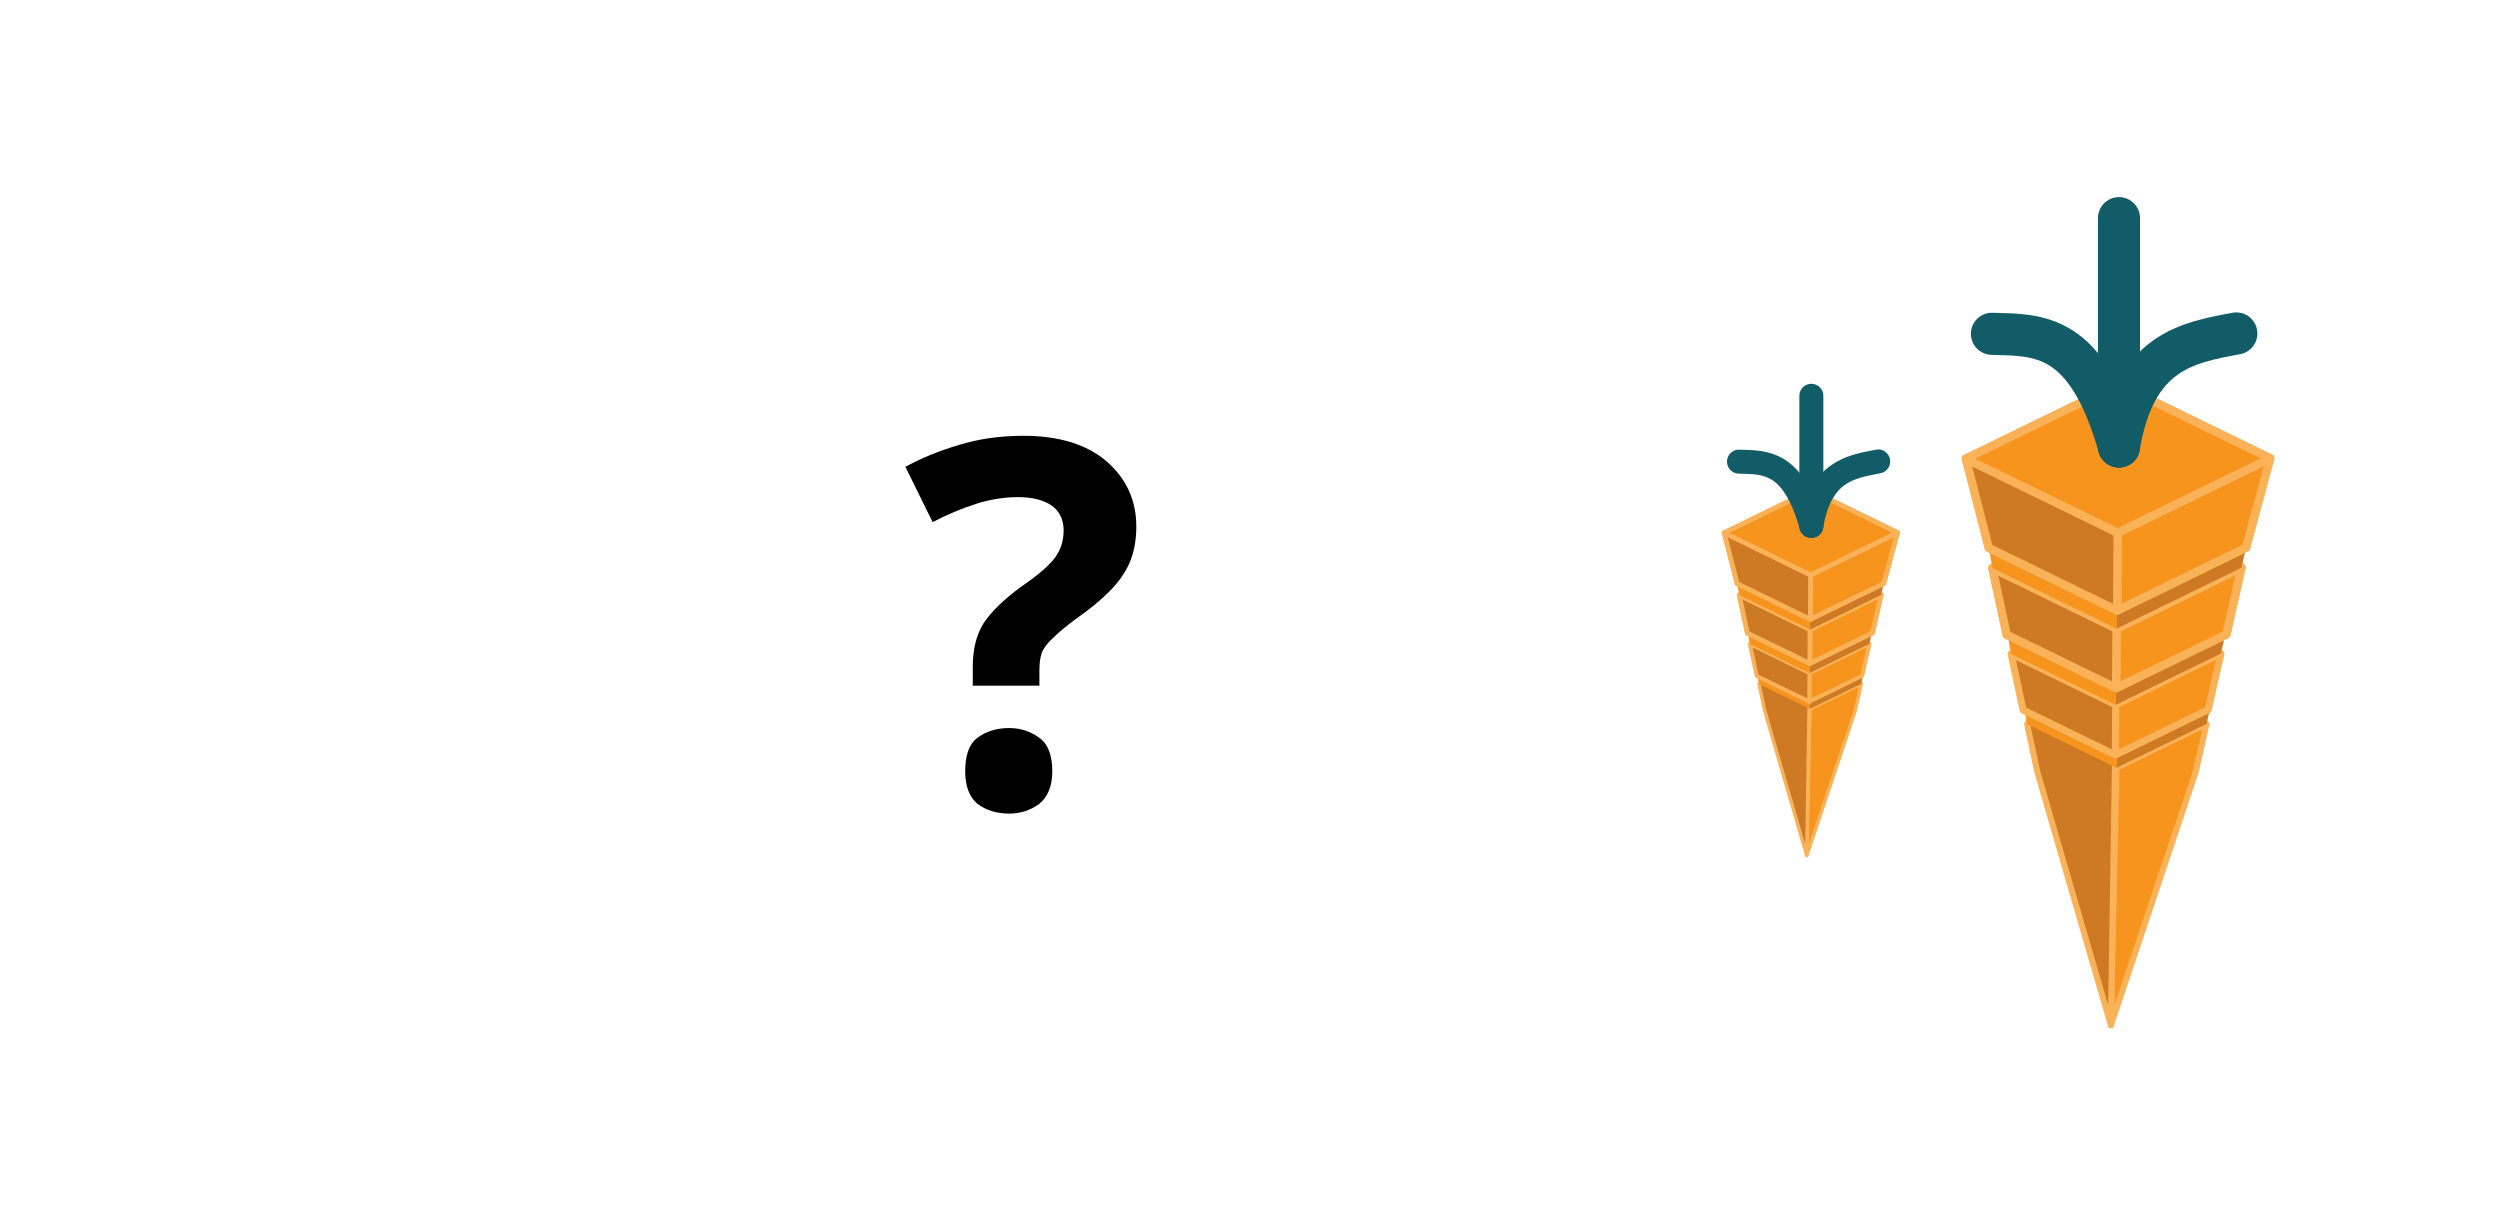
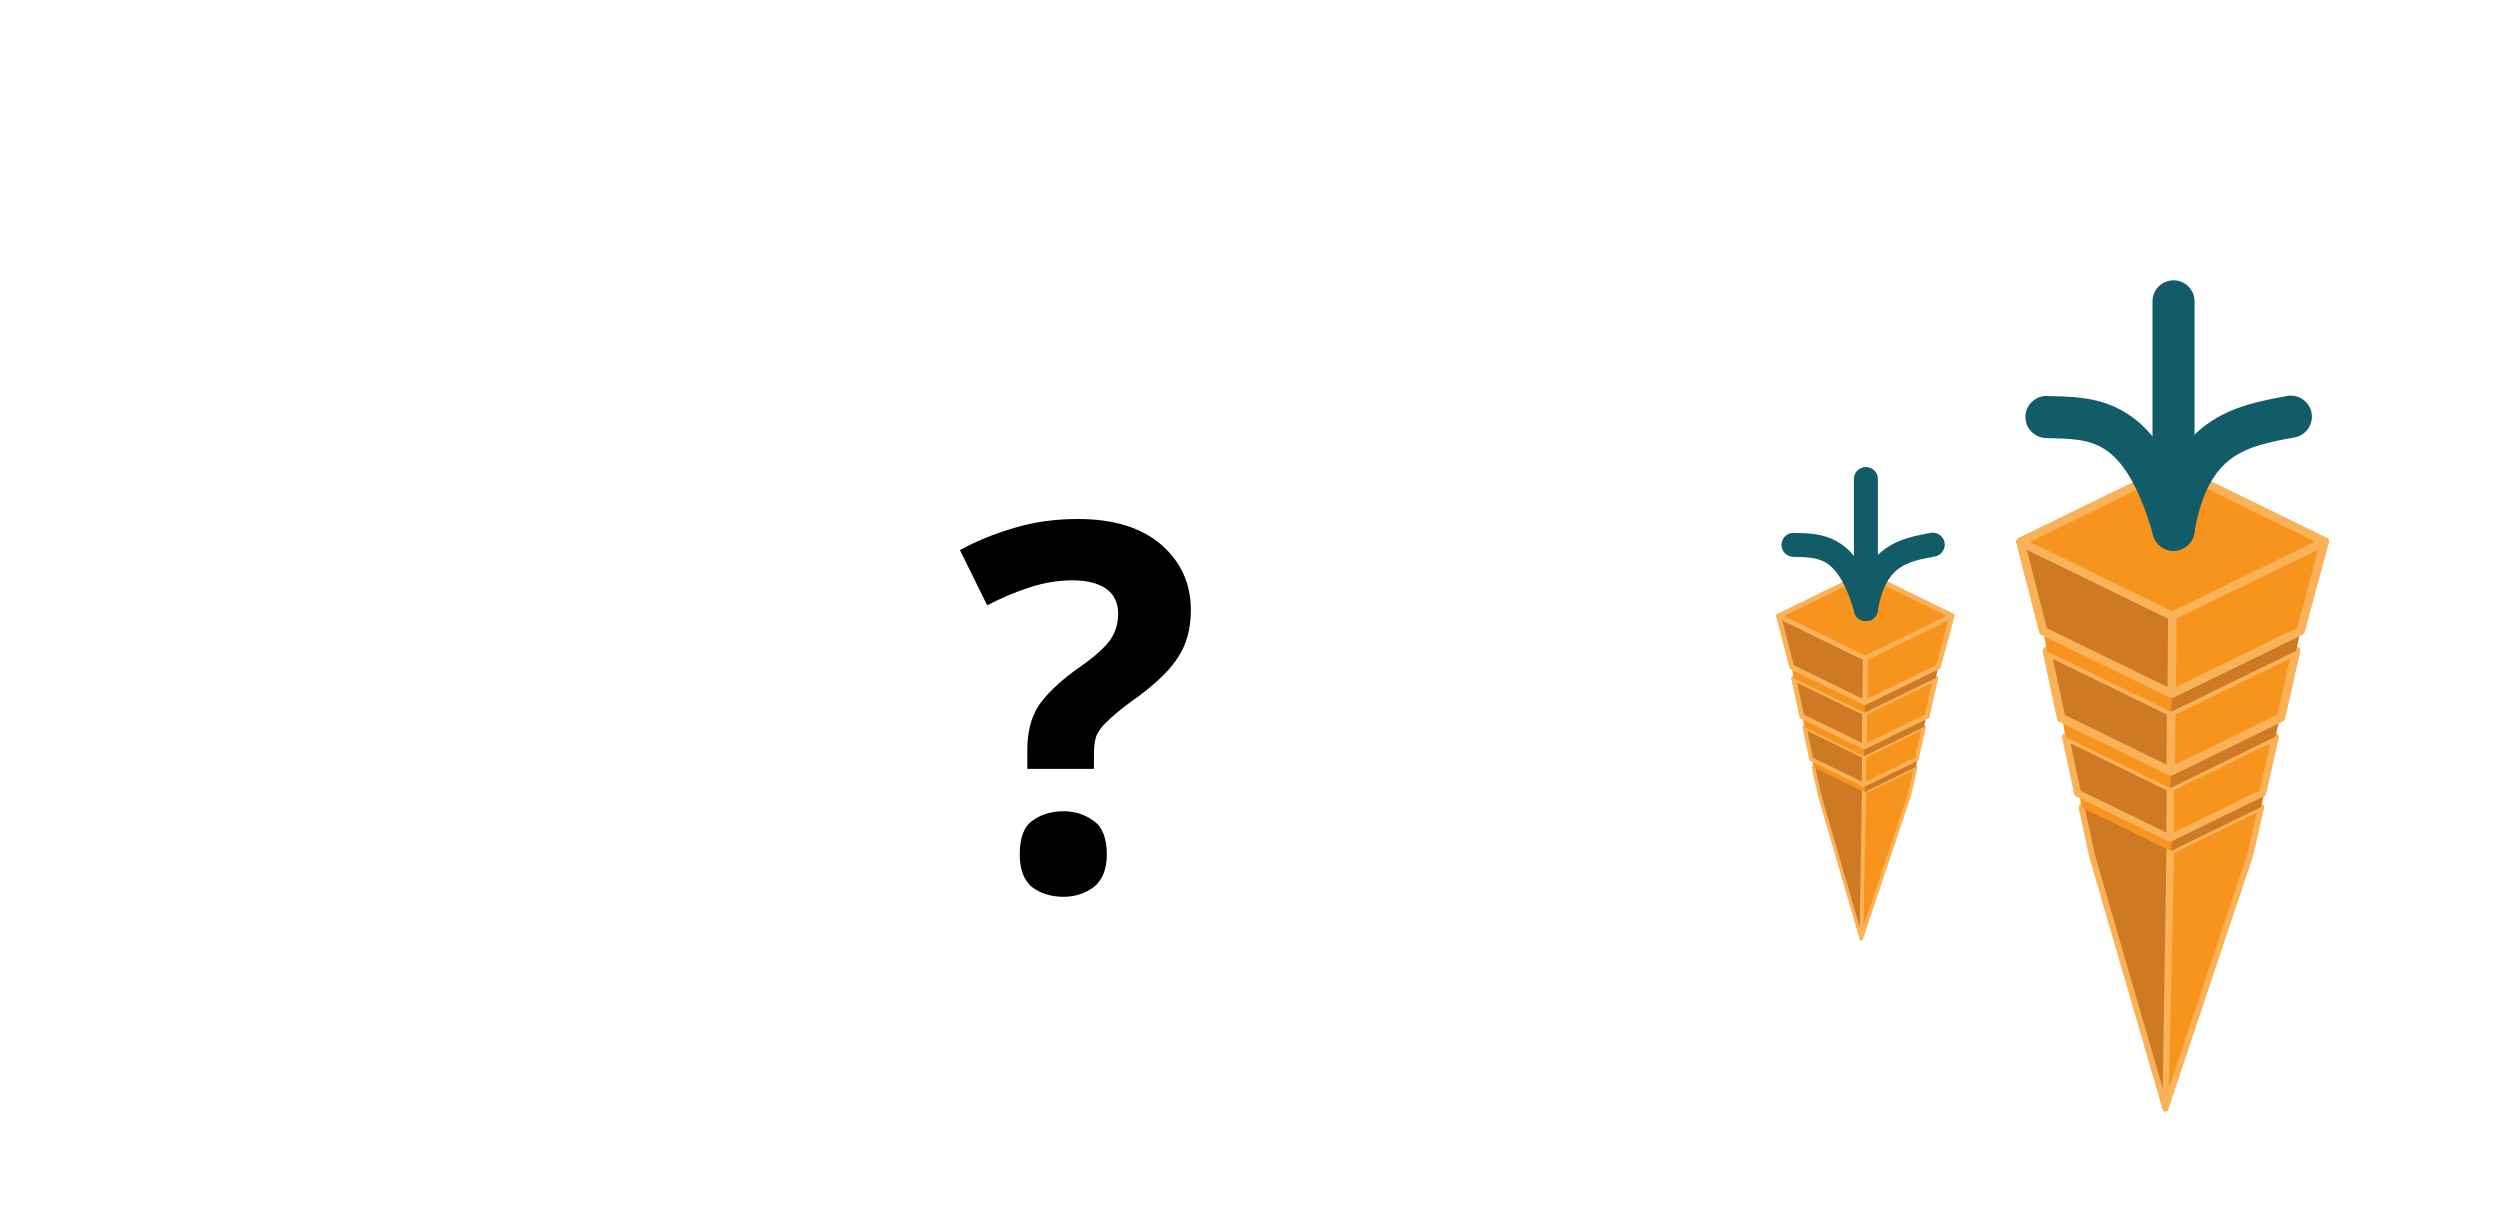
<svg xmlns="http://www.w3.org/2000/svg" width="51.594mm" height="25.135mm" viewBox="0 0 51.594 25.135" version="1.1" id="svg8">
  <defs id="defs2">
    </defs>
  <g id="layer1" transform="translate(169.9948,413.4115)">
-     <g id="g7602" transform="translate(-215.3057,-417.113)">
+     <g id="g7602" transform="translate(-214.1802,-415.3958)">
      <text xml:space="preserve" style="font-size:10.583px;line-height:1.25;font-family:sans-serif;text-align:center;word-spacing:0px;text-anchor:middle;fill:#000000;stroke-width:0.265" x="76.121" y="20.354" id="text839-7-0">
        <tspan id="tspan837-8-5" x="76.121" y="20.354" style="font-style:normal;font-variant:normal;font-weight:bold;font-stretch:normal;font-family:sans-serif;-inkscape-font-specification:'sans-serif Bold';text-align:center;text-anchor:middle;fill:#000000;stroke-width:0.265">?</tspan>
      </text>
      <g id="g4386-7-7-1" transform="matrix(0.6679902,0,0,0.6679902,85.25331,50.87625)">
        <g id="g4137-59-7-4-0" transform="matrix(0.7176876,0,0,0.7176876,-0.7342595,24.33837)">
          <path d="m -4.516,-95.487 2.079,-6.21 0.267,-1.178 -2.208,1.077 z" style="fill:#f7941d;fill-opacity:1;fill-rule:evenodd;stroke:#fab259;stroke-width:0.148;stroke-linecap:round;stroke-linejoin:round;stroke-miterlimit:4;stroke-dasharray:none;stroke-opacity:1" id="path3218-7-0-4-1-1-8" />
          <path d="m -6.318,-101.69 -0.252,-1.178 2.211,-2.687 -0.157,10.069 z" style="fill:#ce7923;fill-opacity:1;fill-rule:evenodd;stroke:#fab259;stroke-width:0.148;stroke-linecap:round;stroke-linejoin:round;stroke-miterlimit:4;stroke-dasharray:none;stroke-opacity:1" id="path3220-4-6-9-1-8-5" />
          <path style="fill:#ce7923;fill-opacity:1;stroke:none;stroke-width:0.007px;stroke-linecap:butt;stroke-linejoin:miter;stroke-opacity:1" d="m -4.367,-102.118 -0.011,0.32 2.208,-1.077 0.081,-0.354 z" id="path8199-2-3-8-0-5-5-0" />
          <path style="fill:#f7941d;fill-opacity:1;stroke:none;stroke-width:0.007px;stroke-linecap:butt;stroke-linejoin:miter;stroke-opacity:1" d="m -4.378,-101.798 0.011,-0.32 -2.268,-1.106 0.064,0.357 2.193,1.069" id="path8201-6-0-9-91-9-9-6" />
        </g>
        <g id="g4137-7-7-4" transform="matrix(0.8394369,0,0,0.8394369,-0.2170871,35.62498)">
          <path d="m -4.384,-100.747 1.947,-0.95 0.267,-1.178 -2.208,1.077 z" style="fill:#f7941d;fill-opacity:1;fill-rule:evenodd;stroke:#fab259;stroke-width:0.148;stroke-linecap:round;stroke-linejoin:round;stroke-miterlimit:4;stroke-dasharray:none;stroke-opacity:1" id="path3218-7-0-7-53-6" />
          <path d="m -6.318,-101.69 -0.252,-1.178 2.193,1.069 -0.007,1.051 z" style="fill:#ce7923;fill-opacity:1;fill-rule:evenodd;stroke:#fab259;stroke-width:0.148;stroke-linecap:round;stroke-linejoin:round;stroke-miterlimit:4;stroke-dasharray:none;stroke-opacity:1" id="path3220-4-6-6-8-2" />
          <path style="fill:#ce7923;fill-opacity:1;stroke:none;stroke-width:0.007px;stroke-linecap:butt;stroke-linejoin:miter;stroke-opacity:1" d="m -4.367,-102.118 -0.011,0.32 2.208,-1.077 0.081,-0.354 z" id="path8199-2-3-8-7-83-5" />
          <path style="fill:#f7941d;fill-opacity:1;stroke:none;stroke-width:0.007px;stroke-linecap:butt;stroke-linejoin:miter;stroke-opacity:1" d="m -4.378,-101.798 0.011,-0.32 -2.268,-1.106 0.064,0.357 2.193,1.069" id="path8201-6-0-9-3-1-8" />
        </g>
        <path d="m -5.809,-51.063 1.94,-0.946 0.008,-1.3 -2.199,1.073 z" style="fill:#3e9150;fill-opacity:1;fill-rule:evenodd;stroke:#fab259;stroke-width:0.147;stroke-linecap:round;stroke-linejoin:round;stroke-miterlimit:4;stroke-dasharray:none;stroke-opacity:1" id="path3212-2-6-89-6" />
        <path d="m -3.869,-52.009 0.008,-1.3 2.184,1.065 -0.266,1.174 z" style="fill:#b0dc66;fill-opacity:1;fill-rule:evenodd;stroke:#fab259;stroke-width:0.147;stroke-linecap:round;stroke-linejoin:round;stroke-miterlimit:4;stroke-dasharray:none;stroke-opacity:1" id="path3214-5-5-6-2" />
        <path d="m -5.809,-51.063 1.94,-0.946 1.926,0.94 -1.94,0.946 z" style="fill:#dadf55;fill-opacity:1;fill-rule:evenodd;stroke:#fab259;stroke-width:0.147;stroke-linecap:round;stroke-linejoin:round;stroke-miterlimit:4;stroke-dasharray:none;stroke-opacity:1" id="path3216-4-6-4-8" />
        <path d="m -3.883,-50.123 1.94,-0.946 0.266,-1.174 -2.199,1.073 z" style="fill:#f7941d;fill-opacity:1;fill-rule:evenodd;stroke:#fab259;stroke-width:0.147;stroke-linecap:round;stroke-linejoin:round;stroke-miterlimit:4;stroke-dasharray:none;stroke-opacity:1" id="path3218-7-3-33-4" />
        <path d="m -5.809,-51.063 -0.251,-1.173 2.184,1.065 -0.006,1.047 z" style="fill:#ce7923;fill-opacity:1;fill-rule:evenodd;stroke:#fab259;stroke-width:0.147;stroke-linecap:round;stroke-linejoin:round;stroke-miterlimit:4;stroke-dasharray:none;stroke-opacity:1" id="path3220-4-9-3-7" />
        <path d="m -6.06,-52.236 2.199,-1.073 2.184,1.065 -2.199,1.073 z" style="fill:#f7941d;fill-opacity:1;fill-rule:evenodd;stroke:#fab259;stroke-width:0.147;stroke-linecap:round;stroke-linejoin:round;stroke-miterlimit:4;stroke-dasharray:none;stroke-opacity:1" id="path3222-4-4-8-2" />
        <path style="fill:#ce7923;fill-opacity:1;stroke:none;stroke-width:0.007px;stroke-linecap:butt;stroke-linejoin:miter;stroke-opacity:1" d="m -3.865,-51.489 -0.011,0.319 2.199,-1.073 0.081,-0.353 z" id="path8199-2-3-81-6-4" />
        <path style="fill:#f7941d;fill-opacity:1;stroke:none;stroke-width:0.007px;stroke-linecap:butt;stroke-linejoin:miter;stroke-opacity:1" d="m -3.876,-51.17 0.011,-0.319 -2.259,-1.102 0.064,0.355 2.184,1.065" id="path8201-6-0-2-0-0" />
        <path d="m -6.124,-52.591 2.269,-1.107 0.011,-1.773 -2.683,1.309 z" style="fill:#3e9150;fill-opacity:1;fill-rule:evenodd;stroke:#fab259;stroke-width:0.147;stroke-linecap:round;stroke-linejoin:round;stroke-miterlimit:4;stroke-dasharray:none;stroke-opacity:1" id="path3232-7-9-48-6" />
        <path d="m -3.855,-53.698 0.011,-1.773 2.671,1.303 -0.424,1.572 z" style="fill:#b0dc66;fill-opacity:1;fill-rule:evenodd;stroke:#fab259;stroke-width:0.147;stroke-linecap:round;stroke-linejoin:round;stroke-miterlimit:4;stroke-dasharray:none;stroke-opacity:1" id="path3234-8-3-8-2" />
        <path d="m -6.124,-52.591 2.269,-1.107 2.259,1.102 -2.269,1.107 z" style="fill:#dadf55;fill-opacity:1;fill-rule:evenodd;stroke:#fab259;stroke-width:0.147;stroke-linecap:round;stroke-linejoin:round;stroke-miterlimit:4;stroke-dasharray:none;stroke-opacity:1" id="path3236-6-9-8-9" />
        <path d="m -3.865,-51.489 2.269,-1.107 0.424,-1.572 -2.683,1.309 z" style="fill:#f7941d;fill-opacity:1;fill-rule:evenodd;stroke:#fab259;stroke-width:0.147;stroke-linecap:round;stroke-linejoin:round;stroke-miterlimit:4;stroke-dasharray:none;stroke-opacity:1" id="path3238-8-0-9-9" />
        <path d="m -6.124,-52.591 -0.403,-1.571 2.671,1.303 -0.009,1.37 z" style="fill:#ce7923;fill-opacity:1;fill-rule:evenodd;stroke:#fab259;stroke-width:0.147;stroke-linecap:round;stroke-linejoin:round;stroke-miterlimit:4;stroke-dasharray:none;stroke-opacity:1" id="path3240-8-8-7-0" />
        <path d="m -6.527,-54.161 2.683,-1.309 2.671,1.303 -2.683,1.309 z" style="fill:#f7941d;fill-opacity:1;fill-rule:evenodd;stroke:#fab259;stroke-width:0.147;stroke-linecap:round;stroke-linejoin:round;stroke-miterlimit:4;stroke-dasharray:none;stroke-opacity:1" id="path3242-4-8-76-8" />
        <path style="fill:none;stroke:#125c68;stroke-width:0.741;stroke-linecap:round;stroke-linejoin:round;stroke-miterlimit:4;stroke-dasharray:none;stroke-opacity:1" d="m -3.833,-58.394 v 4.018" id="path8697-1-3-5-4-1" />
        <path style="fill:none;stroke:#125c68;stroke-width:0.741;stroke-linecap:round;stroke-linejoin:round;stroke-miterlimit:4;stroke-dasharray:none;stroke-opacity:1" d="m -1.768,-56.365 c -0.889,0.167 -1.781,0.325 -2.066,1.988" id="path8699-8-1-0-3-3" />
        <path style="fill:none;stroke:#125c68;stroke-width:0.741;stroke-linecap:round;stroke-linejoin:round;stroke-miterlimit:4;stroke-dasharray:none;stroke-opacity:1" d="m -6.069,-56.359 c 0.827,0.024 1.663,-0.024 2.236,1.982" id="path8701-7-4-9-0-1" />
      </g>
      <g id="g4386-7-6-3-1" transform="matrix(1.172639,0,0,1.172639,93.53627,76.67906)">
        <g id="g4137-59-7-3-0-0" transform="matrix(0.7176876,0,0,0.7176876,-0.7342595,24.33837)">
          <path d="m -4.516,-95.487 2.079,-6.21 0.267,-1.178 -2.208,1.077 z" style="fill:#f7941d;fill-opacity:1;fill-rule:evenodd;stroke:#fab259;stroke-width:0.148;stroke-linecap:round;stroke-linejoin:round;stroke-miterlimit:4;stroke-dasharray:none;stroke-opacity:1" id="path3218-7-0-4-1-8-9-3" />
          <path d="m -6.318,-101.69 -0.252,-1.178 2.211,-2.687 -0.157,10.069 z" style="fill:#ce7923;fill-opacity:1;fill-rule:evenodd;stroke:#fab259;stroke-width:0.148;stroke-linecap:round;stroke-linejoin:round;stroke-miterlimit:4;stroke-dasharray:none;stroke-opacity:1" id="path3220-4-6-9-1-5-2-4" />
          <path style="fill:#ce7923;fill-opacity:1;stroke:none;stroke-width:0.007px;stroke-linecap:butt;stroke-linejoin:miter;stroke-opacity:1" d="m -4.367,-102.118 -0.011,0.32 2.208,-1.077 0.081,-0.354 z" id="path8199-2-3-8-0-5-6-5-0" />
          <path style="fill:#f7941d;fill-opacity:1;stroke:none;stroke-width:0.007px;stroke-linecap:butt;stroke-linejoin:miter;stroke-opacity:1" d="m -4.378,-101.798 0.011,-0.32 -2.268,-1.106 0.064,0.357 2.193,1.069" id="path8201-6-0-9-91-9-1-4-3" />
        </g>
        <g id="g4137-7-1-0-9" transform="matrix(0.8394369,0,0,0.8394369,-0.2170871,35.62498)">
          <path d="m -4.384,-100.747 1.947,-0.95 0.267,-1.178 -2.208,1.077 z" style="fill:#f7941d;fill-opacity:1;fill-rule:evenodd;stroke:#fab259;stroke-width:0.148;stroke-linecap:round;stroke-linejoin:round;stroke-miterlimit:4;stroke-dasharray:none;stroke-opacity:1" id="path3218-7-0-7-5-5-1" />
          <path d="m -6.318,-101.69 -0.252,-1.178 2.193,1.069 -0.007,1.051 z" style="fill:#ce7923;fill-opacity:1;fill-rule:evenodd;stroke:#fab259;stroke-width:0.148;stroke-linecap:round;stroke-linejoin:round;stroke-miterlimit:4;stroke-dasharray:none;stroke-opacity:1" id="path3220-4-6-6-9-9-9" />
          <path style="fill:#ce7923;fill-opacity:1;stroke:none;stroke-width:0.007px;stroke-linecap:butt;stroke-linejoin:miter;stroke-opacity:1" d="m -4.367,-102.118 -0.011,0.32 2.208,-1.077 0.081,-0.354 z" id="path8199-2-3-8-7-8-4-6" />
          <path style="fill:#f7941d;fill-opacity:1;stroke:none;stroke-width:0.007px;stroke-linecap:butt;stroke-linejoin:miter;stroke-opacity:1" d="m -4.378,-101.798 0.011,-0.32 -2.268,-1.106 0.064,0.357 2.193,1.069" id="path8201-6-0-9-3-4-6-9" />
        </g>
        <path d="m -5.809,-51.063 1.94,-0.946 0.008,-1.3 -2.199,1.073 z" style="fill:#3e9150;fill-opacity:1;fill-rule:evenodd;stroke:#fab259;stroke-width:0.147;stroke-linecap:round;stroke-linejoin:round;stroke-miterlimit:4;stroke-dasharray:none;stroke-opacity:1" id="path3212-2-6-8-9-3" />
        <path d="m -3.869,-52.009 0.008,-1.3 2.184,1.065 -0.266,1.174 z" style="fill:#b0dc66;fill-opacity:1;fill-rule:evenodd;stroke:#fab259;stroke-width:0.147;stroke-linecap:round;stroke-linejoin:round;stroke-miterlimit:4;stroke-dasharray:none;stroke-opacity:1" id="path3214-5-5-1-2-3" />
        <path d="m -5.809,-51.063 1.94,-0.946 1.926,0.94 -1.94,0.946 z" style="fill:#dadf55;fill-opacity:1;fill-rule:evenodd;stroke:#fab259;stroke-width:0.147;stroke-linecap:round;stroke-linejoin:round;stroke-miterlimit:4;stroke-dasharray:none;stroke-opacity:1" id="path3216-4-6-0-2-8" />
        <path d="m -3.883,-50.123 1.94,-0.946 0.266,-1.174 -2.199,1.073 z" style="fill:#f7941d;fill-opacity:1;fill-rule:evenodd;stroke:#fab259;stroke-width:0.147;stroke-linecap:round;stroke-linejoin:round;stroke-miterlimit:4;stroke-dasharray:none;stroke-opacity:1" id="path3218-7-3-3-4-0" />
        <path d="m -5.809,-51.063 -0.251,-1.173 2.184,1.065 -0.006,1.047 z" style="fill:#ce7923;fill-opacity:1;fill-rule:evenodd;stroke:#fab259;stroke-width:0.147;stroke-linecap:round;stroke-linejoin:round;stroke-miterlimit:4;stroke-dasharray:none;stroke-opacity:1" id="path3220-4-9-0-7-5" />
        <path d="m -6.06,-52.236 2.199,-1.073 2.184,1.065 -2.199,1.073 z" style="fill:#f7941d;fill-opacity:1;fill-rule:evenodd;stroke:#fab259;stroke-width:0.147;stroke-linecap:round;stroke-linejoin:round;stroke-miterlimit:4;stroke-dasharray:none;stroke-opacity:1" id="path3222-4-4-4-7-6" />
        <path style="fill:#ce7923;fill-opacity:1;stroke:none;stroke-width:0.007px;stroke-linecap:butt;stroke-linejoin:miter;stroke-opacity:1" d="m -3.865,-51.489 -0.011,0.319 2.199,-1.073 0.081,-0.353 z" id="path8199-2-3-81-4-5-6" />
        <path style="fill:#f7941d;fill-opacity:1;stroke:none;stroke-width:0.007px;stroke-linecap:butt;stroke-linejoin:miter;stroke-opacity:1" d="m -3.876,-51.17 0.011,-0.319 -2.259,-1.102 0.064,0.355 2.184,1.065" id="path8201-6-0-2-4-4-4" />
        <path d="m -6.124,-52.591 2.269,-1.107 0.011,-1.773 -2.683,1.309 z" style="fill:#3e9150;fill-opacity:1;fill-rule:evenodd;stroke:#fab259;stroke-width:0.147;stroke-linecap:round;stroke-linejoin:round;stroke-miterlimit:4;stroke-dasharray:none;stroke-opacity:1" id="path3232-7-9-4-8-0" />
        <path d="m -3.855,-53.698 0.011,-1.773 2.671,1.303 -0.424,1.572 z" style="fill:#b0dc66;fill-opacity:1;fill-rule:evenodd;stroke:#fab259;stroke-width:0.147;stroke-linecap:round;stroke-linejoin:round;stroke-miterlimit:4;stroke-dasharray:none;stroke-opacity:1" id="path3234-8-3-7-1-0" />
        <path d="m -6.124,-52.591 2.269,-1.107 2.259,1.102 -2.269,1.107 z" style="fill:#dadf55;fill-opacity:1;fill-rule:evenodd;stroke:#fab259;stroke-width:0.147;stroke-linecap:round;stroke-linejoin:round;stroke-miterlimit:4;stroke-dasharray:none;stroke-opacity:1" id="path3236-6-9-6-2-4" />
        <path d="m -3.865,-51.489 2.269,-1.107 0.424,-1.572 -2.683,1.309 z" style="fill:#f7941d;fill-opacity:1;fill-rule:evenodd;stroke:#fab259;stroke-width:0.147;stroke-linecap:round;stroke-linejoin:round;stroke-miterlimit:4;stroke-dasharray:none;stroke-opacity:1" id="path3238-8-0-3-8-6" />
        <path d="m -6.124,-52.591 -0.403,-1.571 2.671,1.303 -0.009,1.37 z" style="fill:#ce7923;fill-opacity:1;fill-rule:evenodd;stroke:#fab259;stroke-width:0.147;stroke-linecap:round;stroke-linejoin:round;stroke-miterlimit:4;stroke-dasharray:none;stroke-opacity:1" id="path3240-8-8-1-9-2" />
        <path d="m -6.527,-54.161 2.683,-1.309 2.671,1.303 -2.683,1.309 z" style="fill:#f7941d;fill-opacity:1;fill-rule:evenodd;stroke:#fab259;stroke-width:0.147;stroke-linecap:round;stroke-linejoin:round;stroke-miterlimit:4;stroke-dasharray:none;stroke-opacity:1" id="path3242-4-8-7-3-6" />
        <path style="fill:none;stroke:#125c68;stroke-width:0.741;stroke-linecap:round;stroke-linejoin:round;stroke-miterlimit:4;stroke-dasharray:none;stroke-opacity:1" d="m -3.833,-58.394 v 4.018" id="path8697-1-3-5-5-6-7" />
        <path style="fill:none;stroke:#125c68;stroke-width:0.741;stroke-linecap:round;stroke-linejoin:round;stroke-miterlimit:4;stroke-dasharray:none;stroke-opacity:1" d="m -1.768,-56.365 c -0.889,0.167 -1.781,0.325 -2.066,1.988" id="path8699-8-1-0-9-8-5" />
        <path style="fill:none;stroke:#125c68;stroke-width:0.741;stroke-linecap:round;stroke-linejoin:round;stroke-miterlimit:4;stroke-dasharray:none;stroke-opacity:1" d="m -6.069,-56.359 c 0.827,0.024 1.663,-0.024 2.236,1.982" id="path8701-7-4-9-6-0-6" />
      </g>
    </g>
  </g>
</svg>
